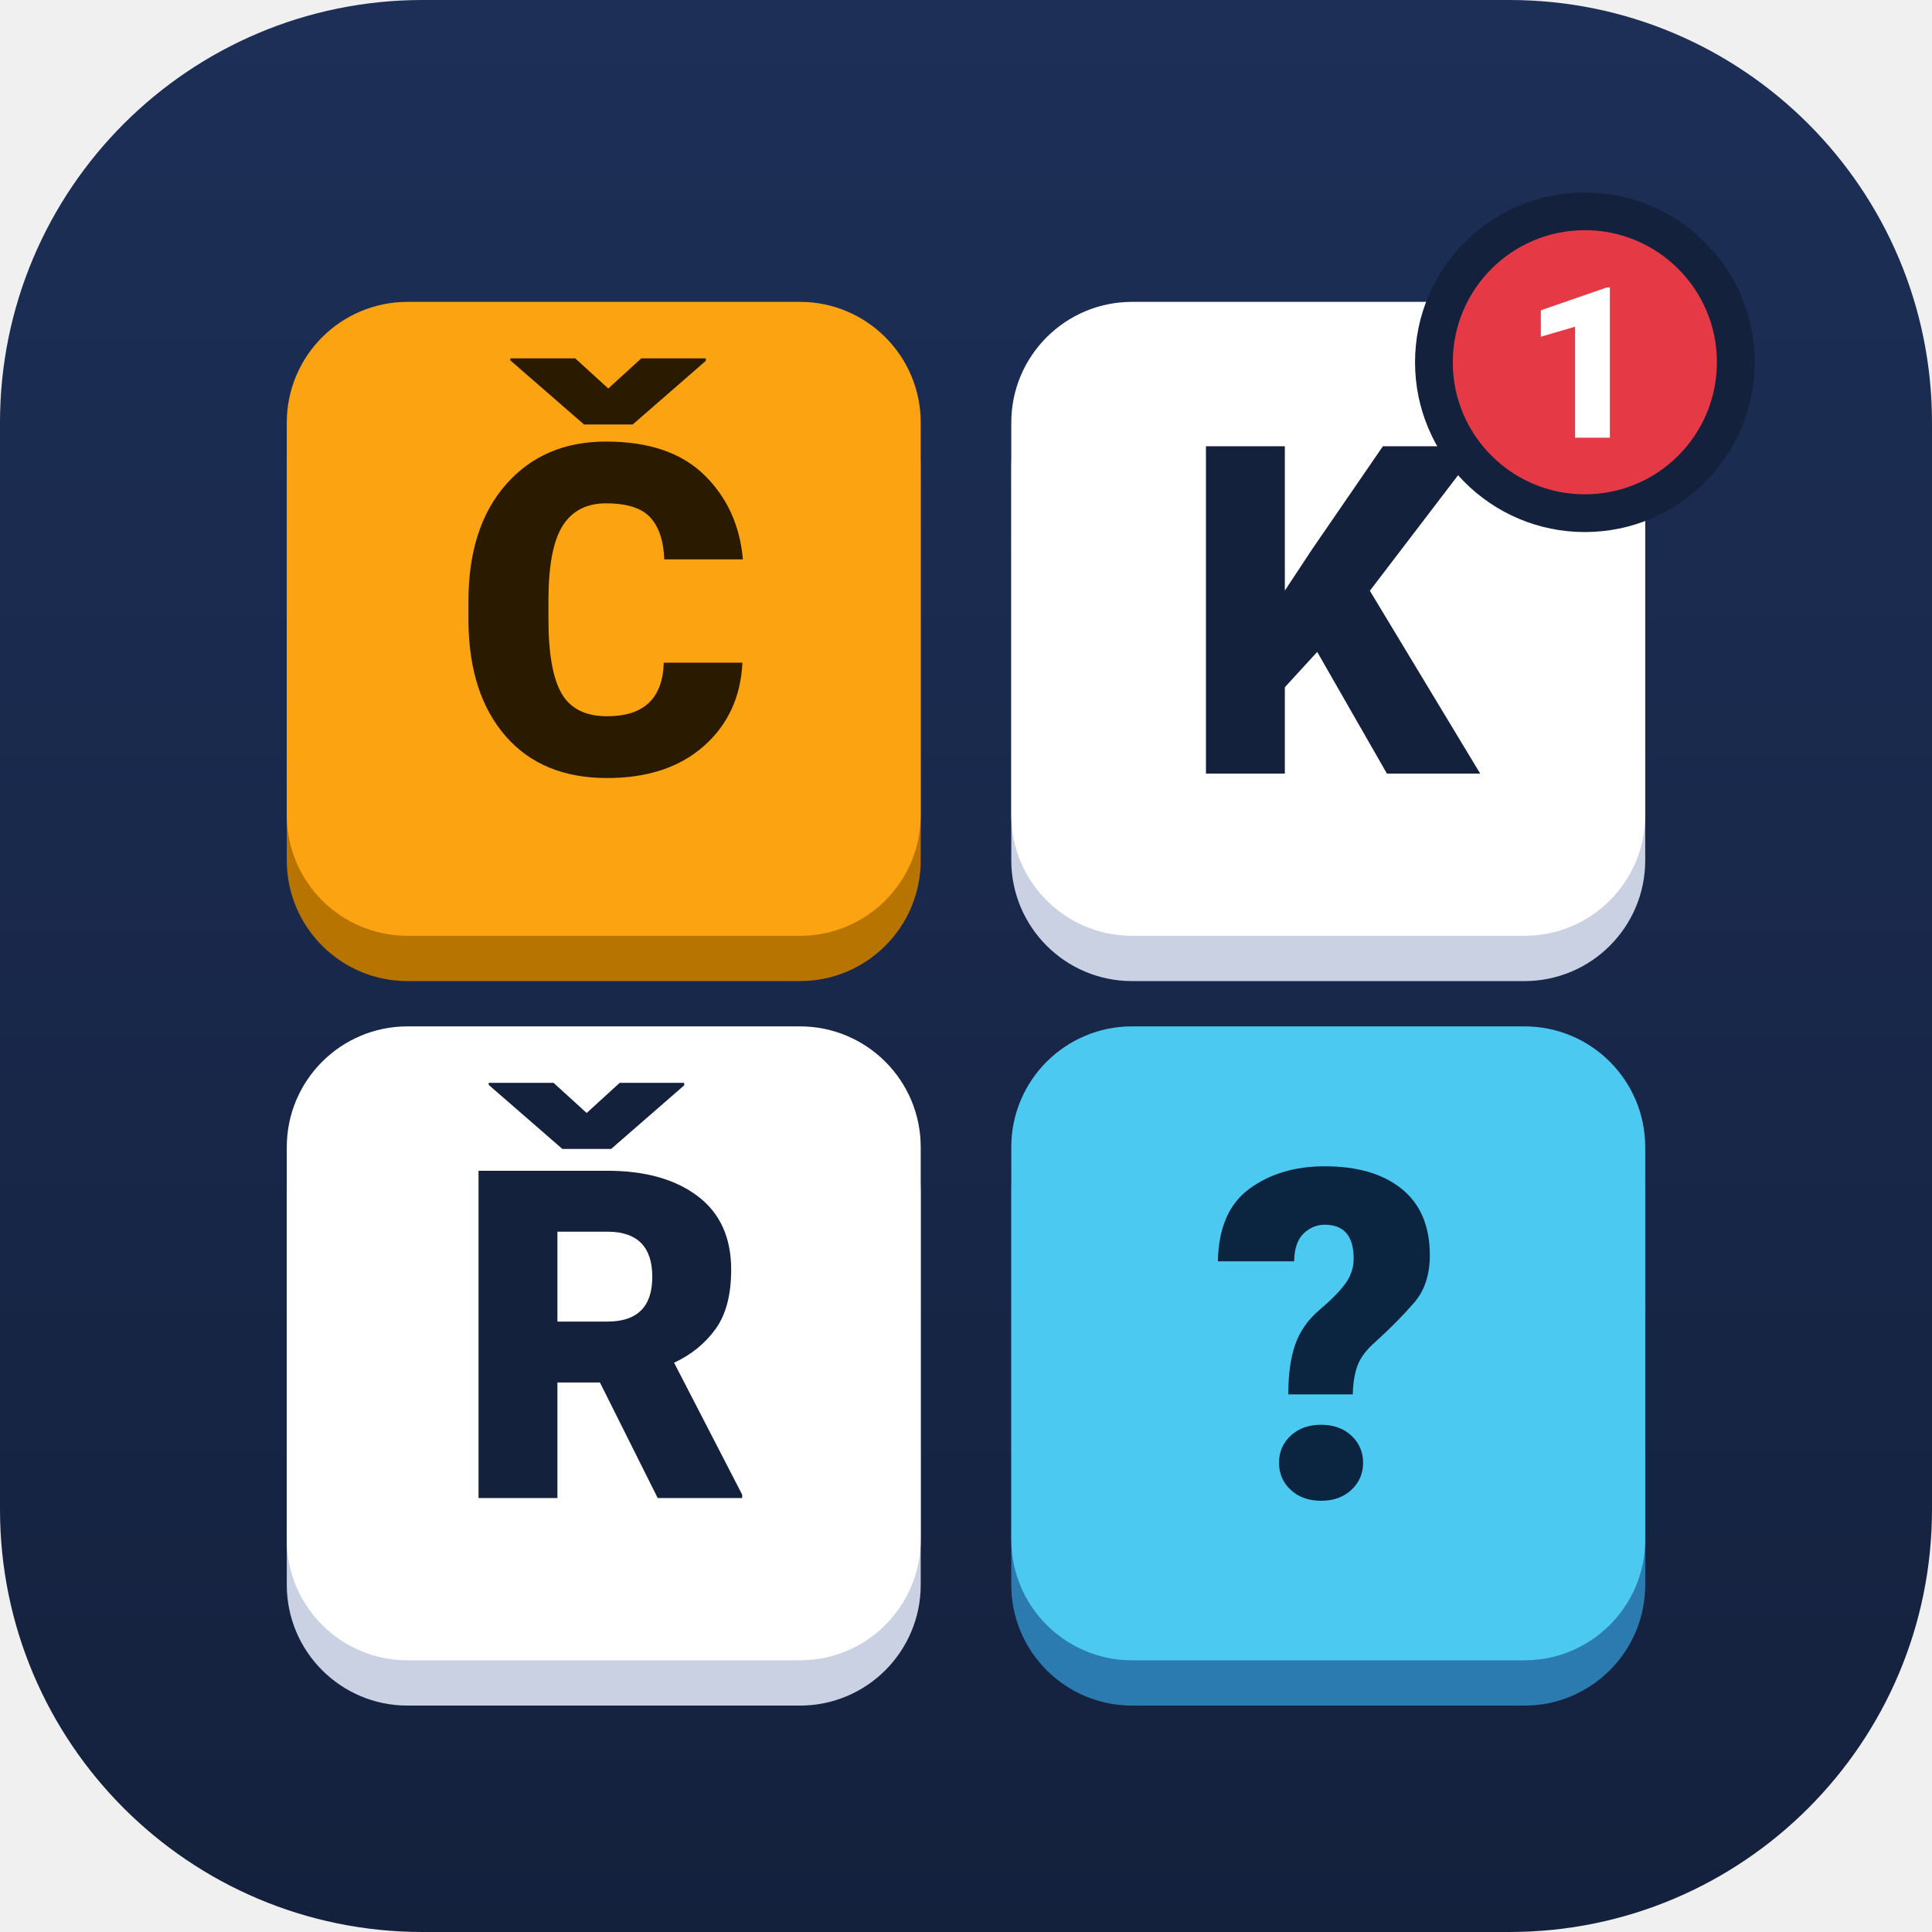
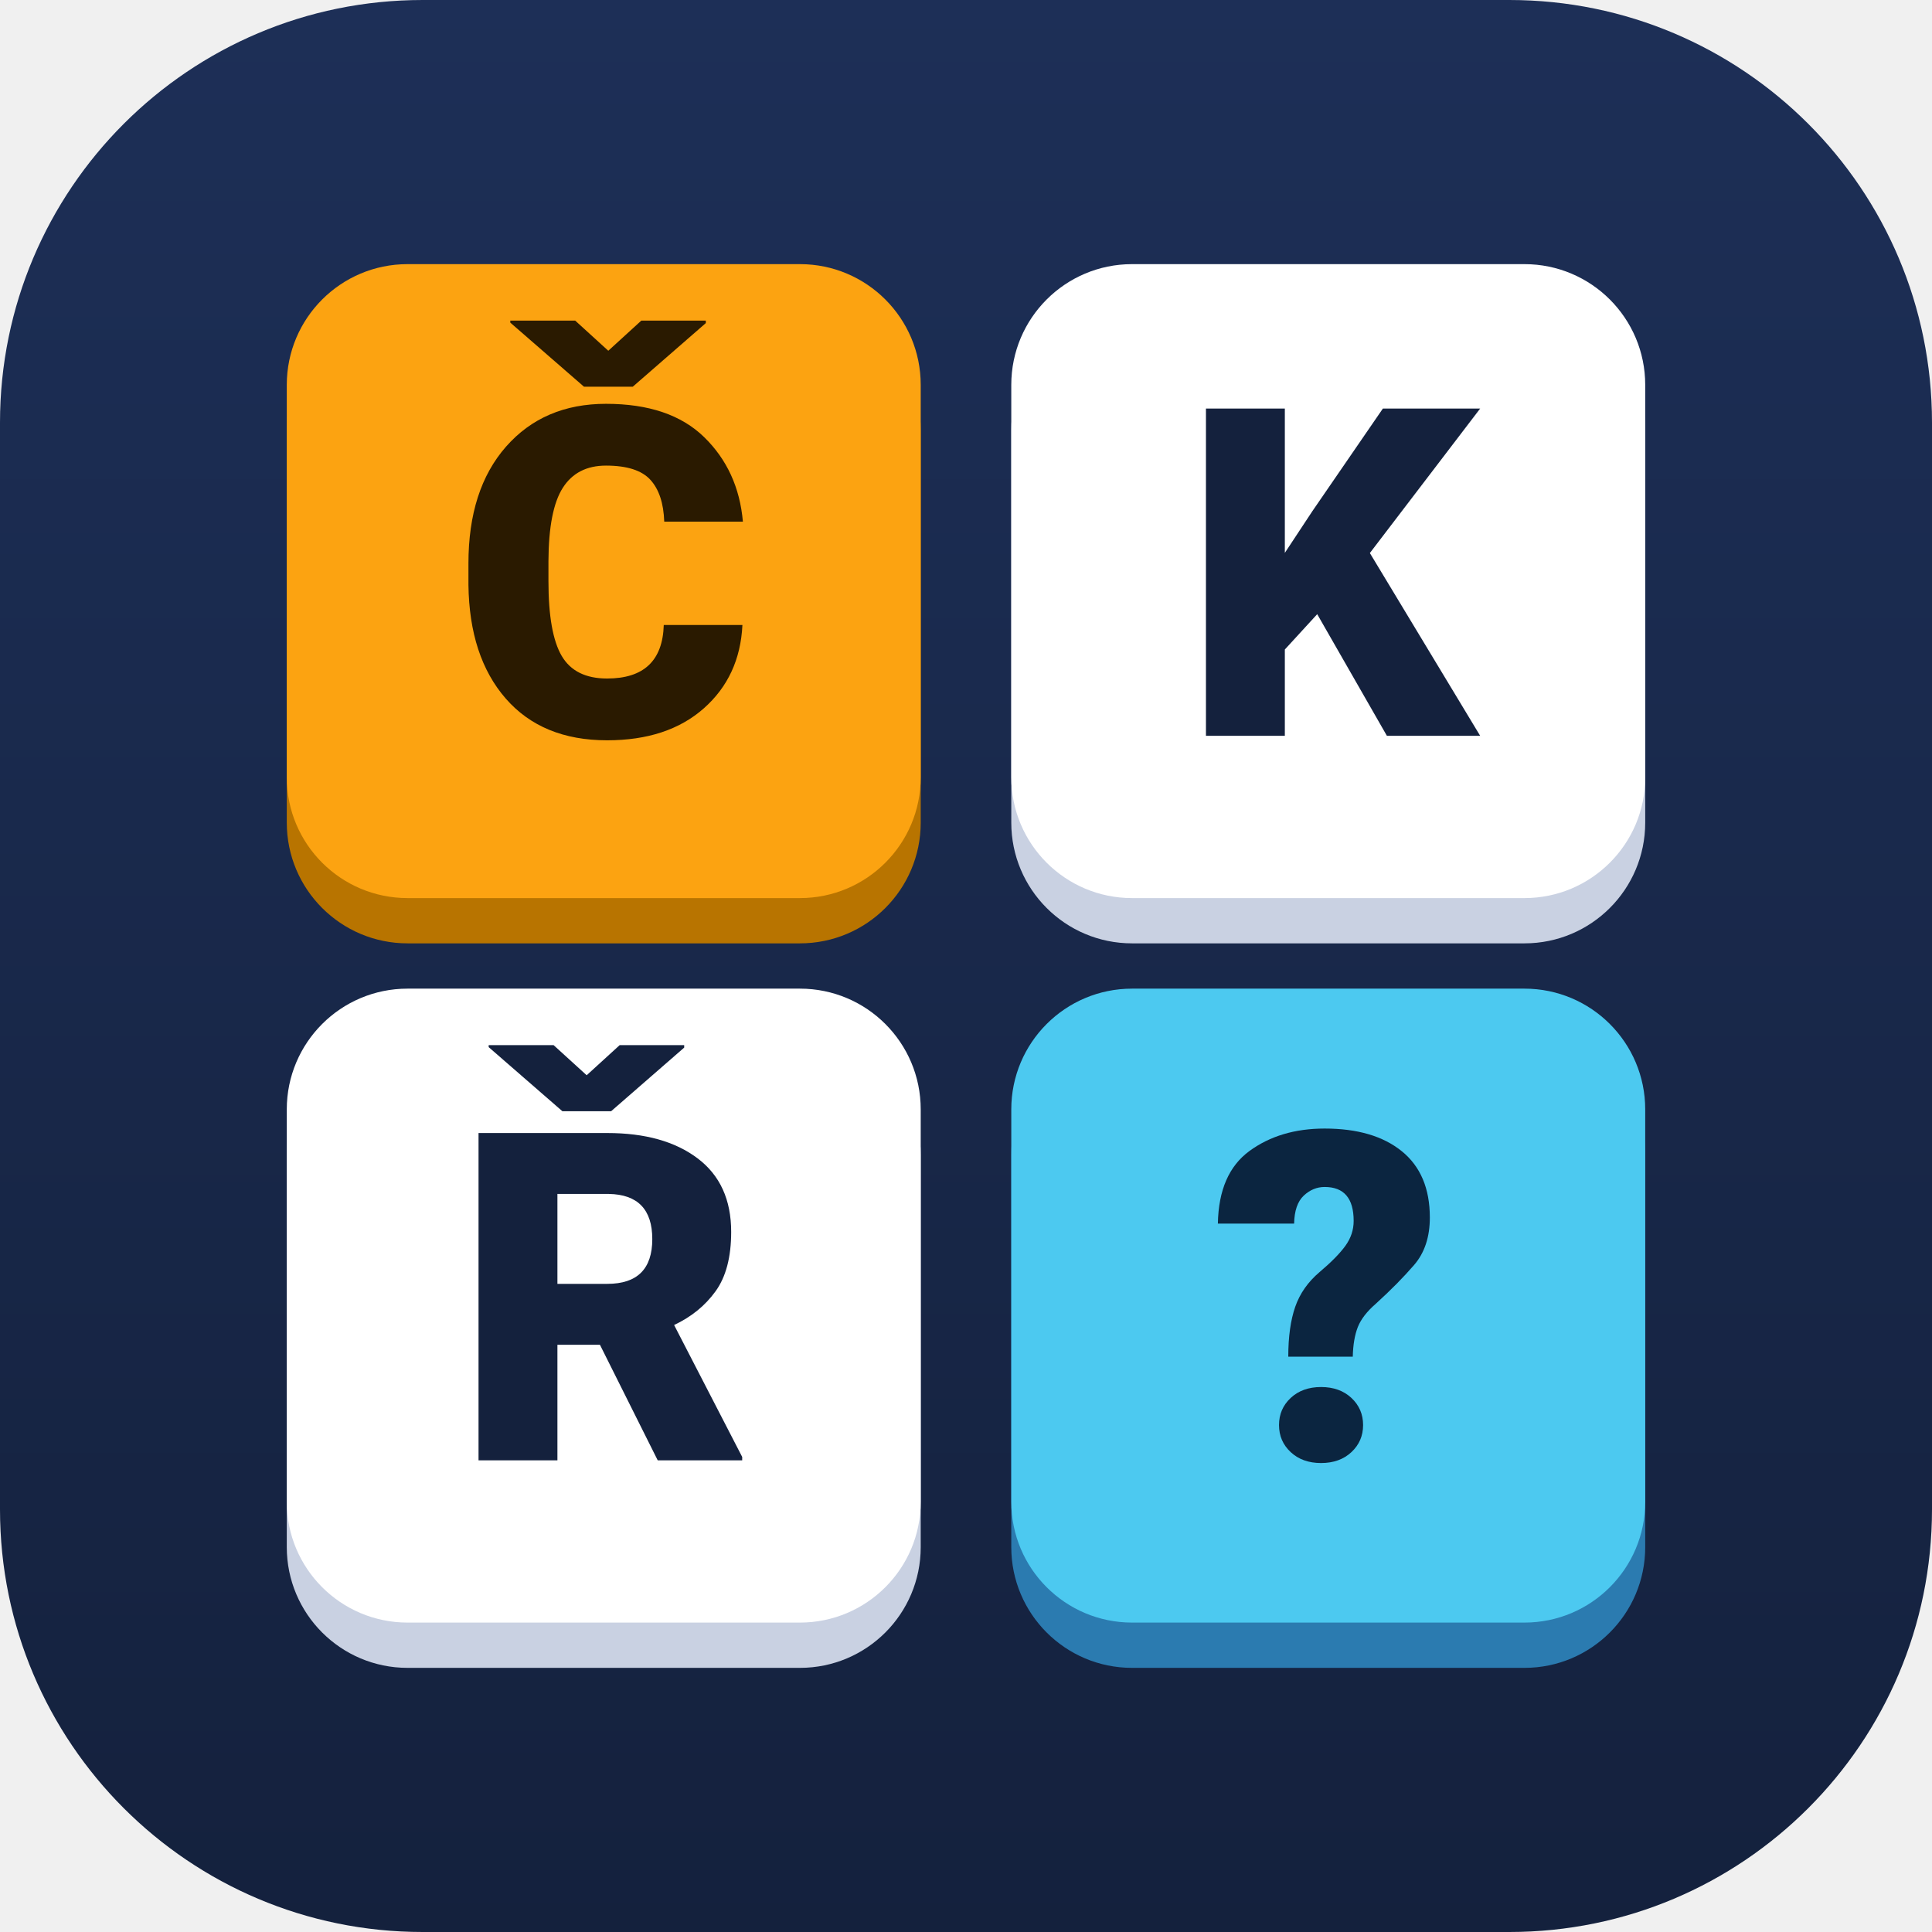
<svg xmlns="http://www.w3.org/2000/svg" viewBox="0 0 512 512">
  <defs>
    <linearGradient id="bg" x1="0" y1="0" x2="0" y2="1">
      <stop offset="0" stop-color="#1D2F57" />
      <stop offset="1" stop-color="#14213D" />
    </linearGradient>
  </defs>
  <rect width="512" height="512" rx="112" fill="url(#bg)" />
  <g font-family="Segoe UI, Roboto, Arial, sans-serif" font-weight="900" text-anchor="middle">
-     <rect x="76" y="92" width="168" height="168" rx="32" fill="#B87400" />
-     <rect x="76" y="80" width="168" height="168" rx="32" fill="#FCA311" />
-     <text x="160" y="205" font-size="122" fill="#2A1A00">Č</text>
-     <rect x="268" y="92" width="168" height="168" rx="32" fill="#C9D1E2" />
-     <rect x="268" y="80" width="168" height="168" rx="32" fill="#FFFFFF" />
-     <text x="352" y="205" font-size="122" fill="#14213D">K</text>
-     <rect x="76" y="284" width="168" height="168" rx="32" fill="#C9D1E2" />
-     <rect x="76" y="272" width="168" height="168" rx="32" fill="#FFFFFF" />
-     <text x="160" y="397" font-size="122" fill="#14213D">Ř</text>
-     <rect x="268" y="284" width="168" height="168" rx="32" fill="#2B7BB0" />
-     <rect x="268" y="272" width="168" height="168" rx="32" fill="#4CC9F0" />
-     <text x="352" y="397" font-size="122" fill="#0B2540">?</text>
-     <circle cx="420" cy="96" r="40" fill="#E63946" stroke="#14213D" stroke-width="10" />
-     <text x="420" y="116" font-size="56" fill="#fff">1</text>
+     <rect x="76" y="82" width="168" height="168" rx="32" fill="#B87400" />
+     <rect x="76" y="70" width="168" height="168" rx="32" fill="#FCA311" />
+     <text x="160" y="195" font-size="122" fill="#2A1A00">Č</text>
+     <rect x="268" y="82" width="168" height="168" rx="32" fill="#C9D1E2" />
+     <rect x="268" y="70" width="168" height="168" rx="32" fill="#FFFFFF" />
+     <text x="352" y="195" font-size="122" fill="#14213D">K</text>
+     <rect x="76" y="274" width="168" height="168" rx="32" fill="#C9D1E2" />
+     <rect x="76" y="262" width="168" height="168" rx="32" fill="#FFFFFF" />
+     <text x="160" y="387" font-size="122" fill="#14213D">Ř</text>
+     <rect x="268" y="274" width="168" height="168" rx="32" fill="#2B7BB0" />
+     <rect x="268" y="262" width="168" height="168" rx="32" fill="#4CC9F0" />
+     <text x="352" y="387" font-size="122" fill="#0B2540">?</text>
  </g>
</svg>
